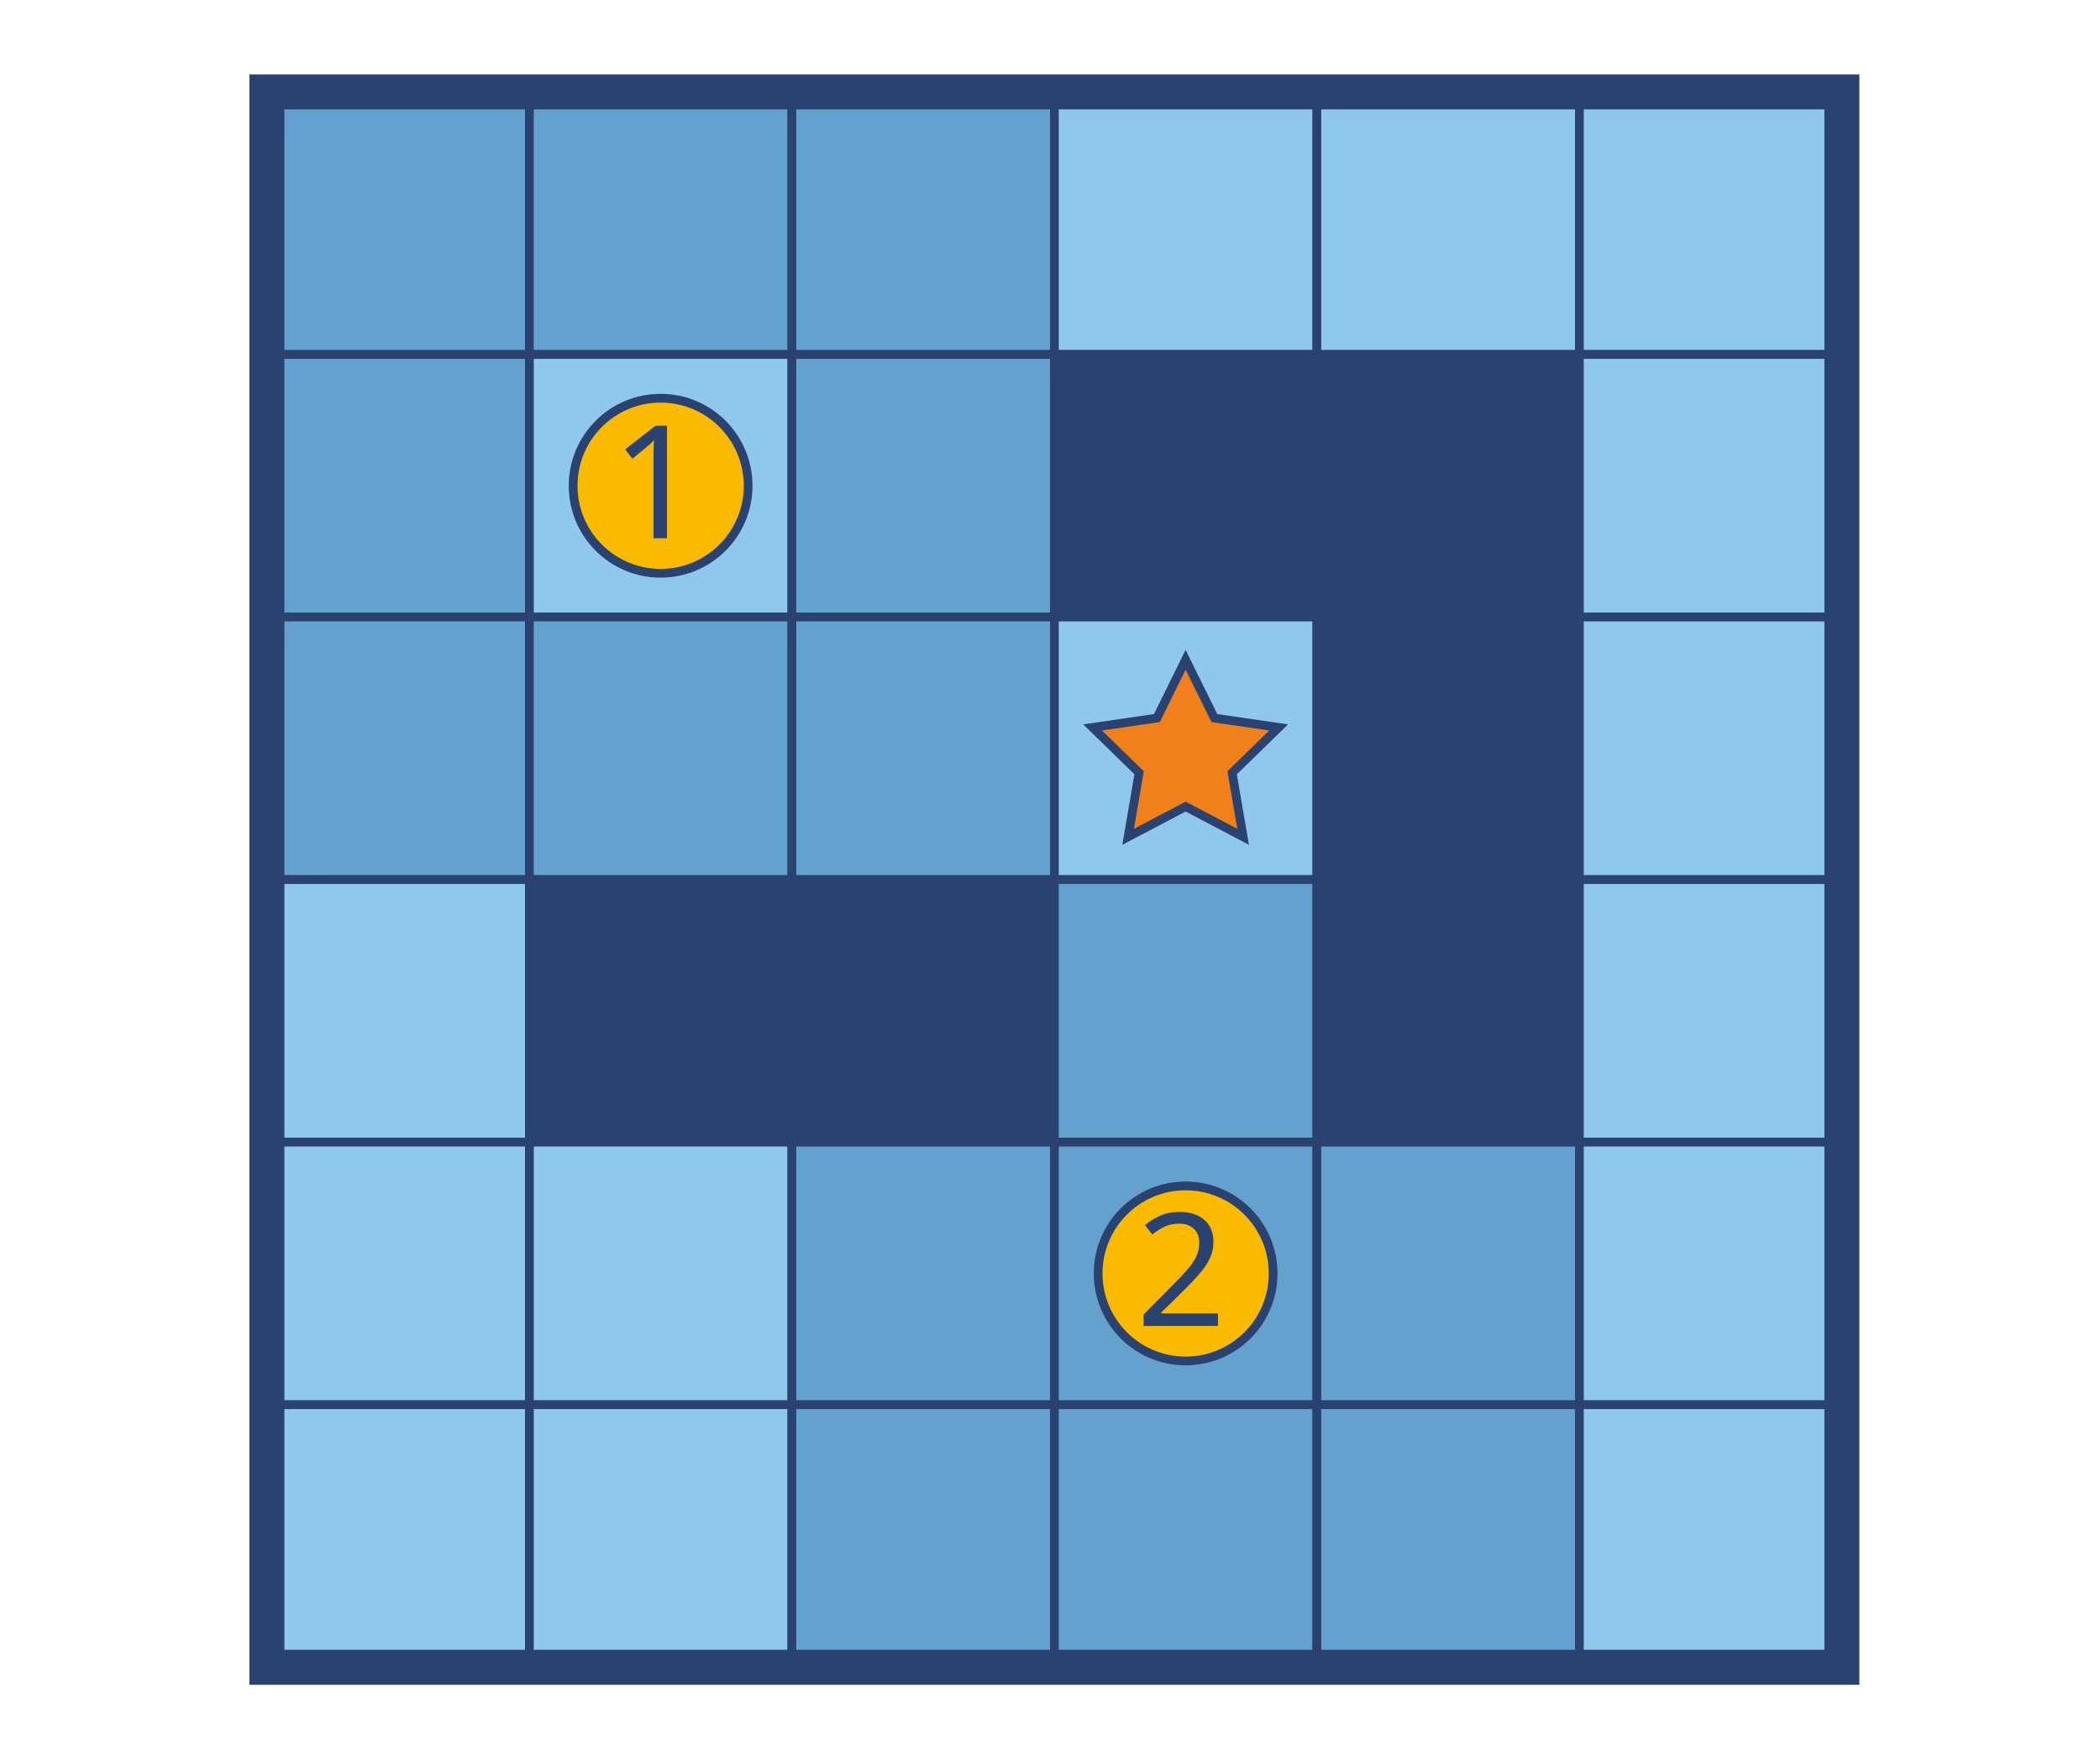
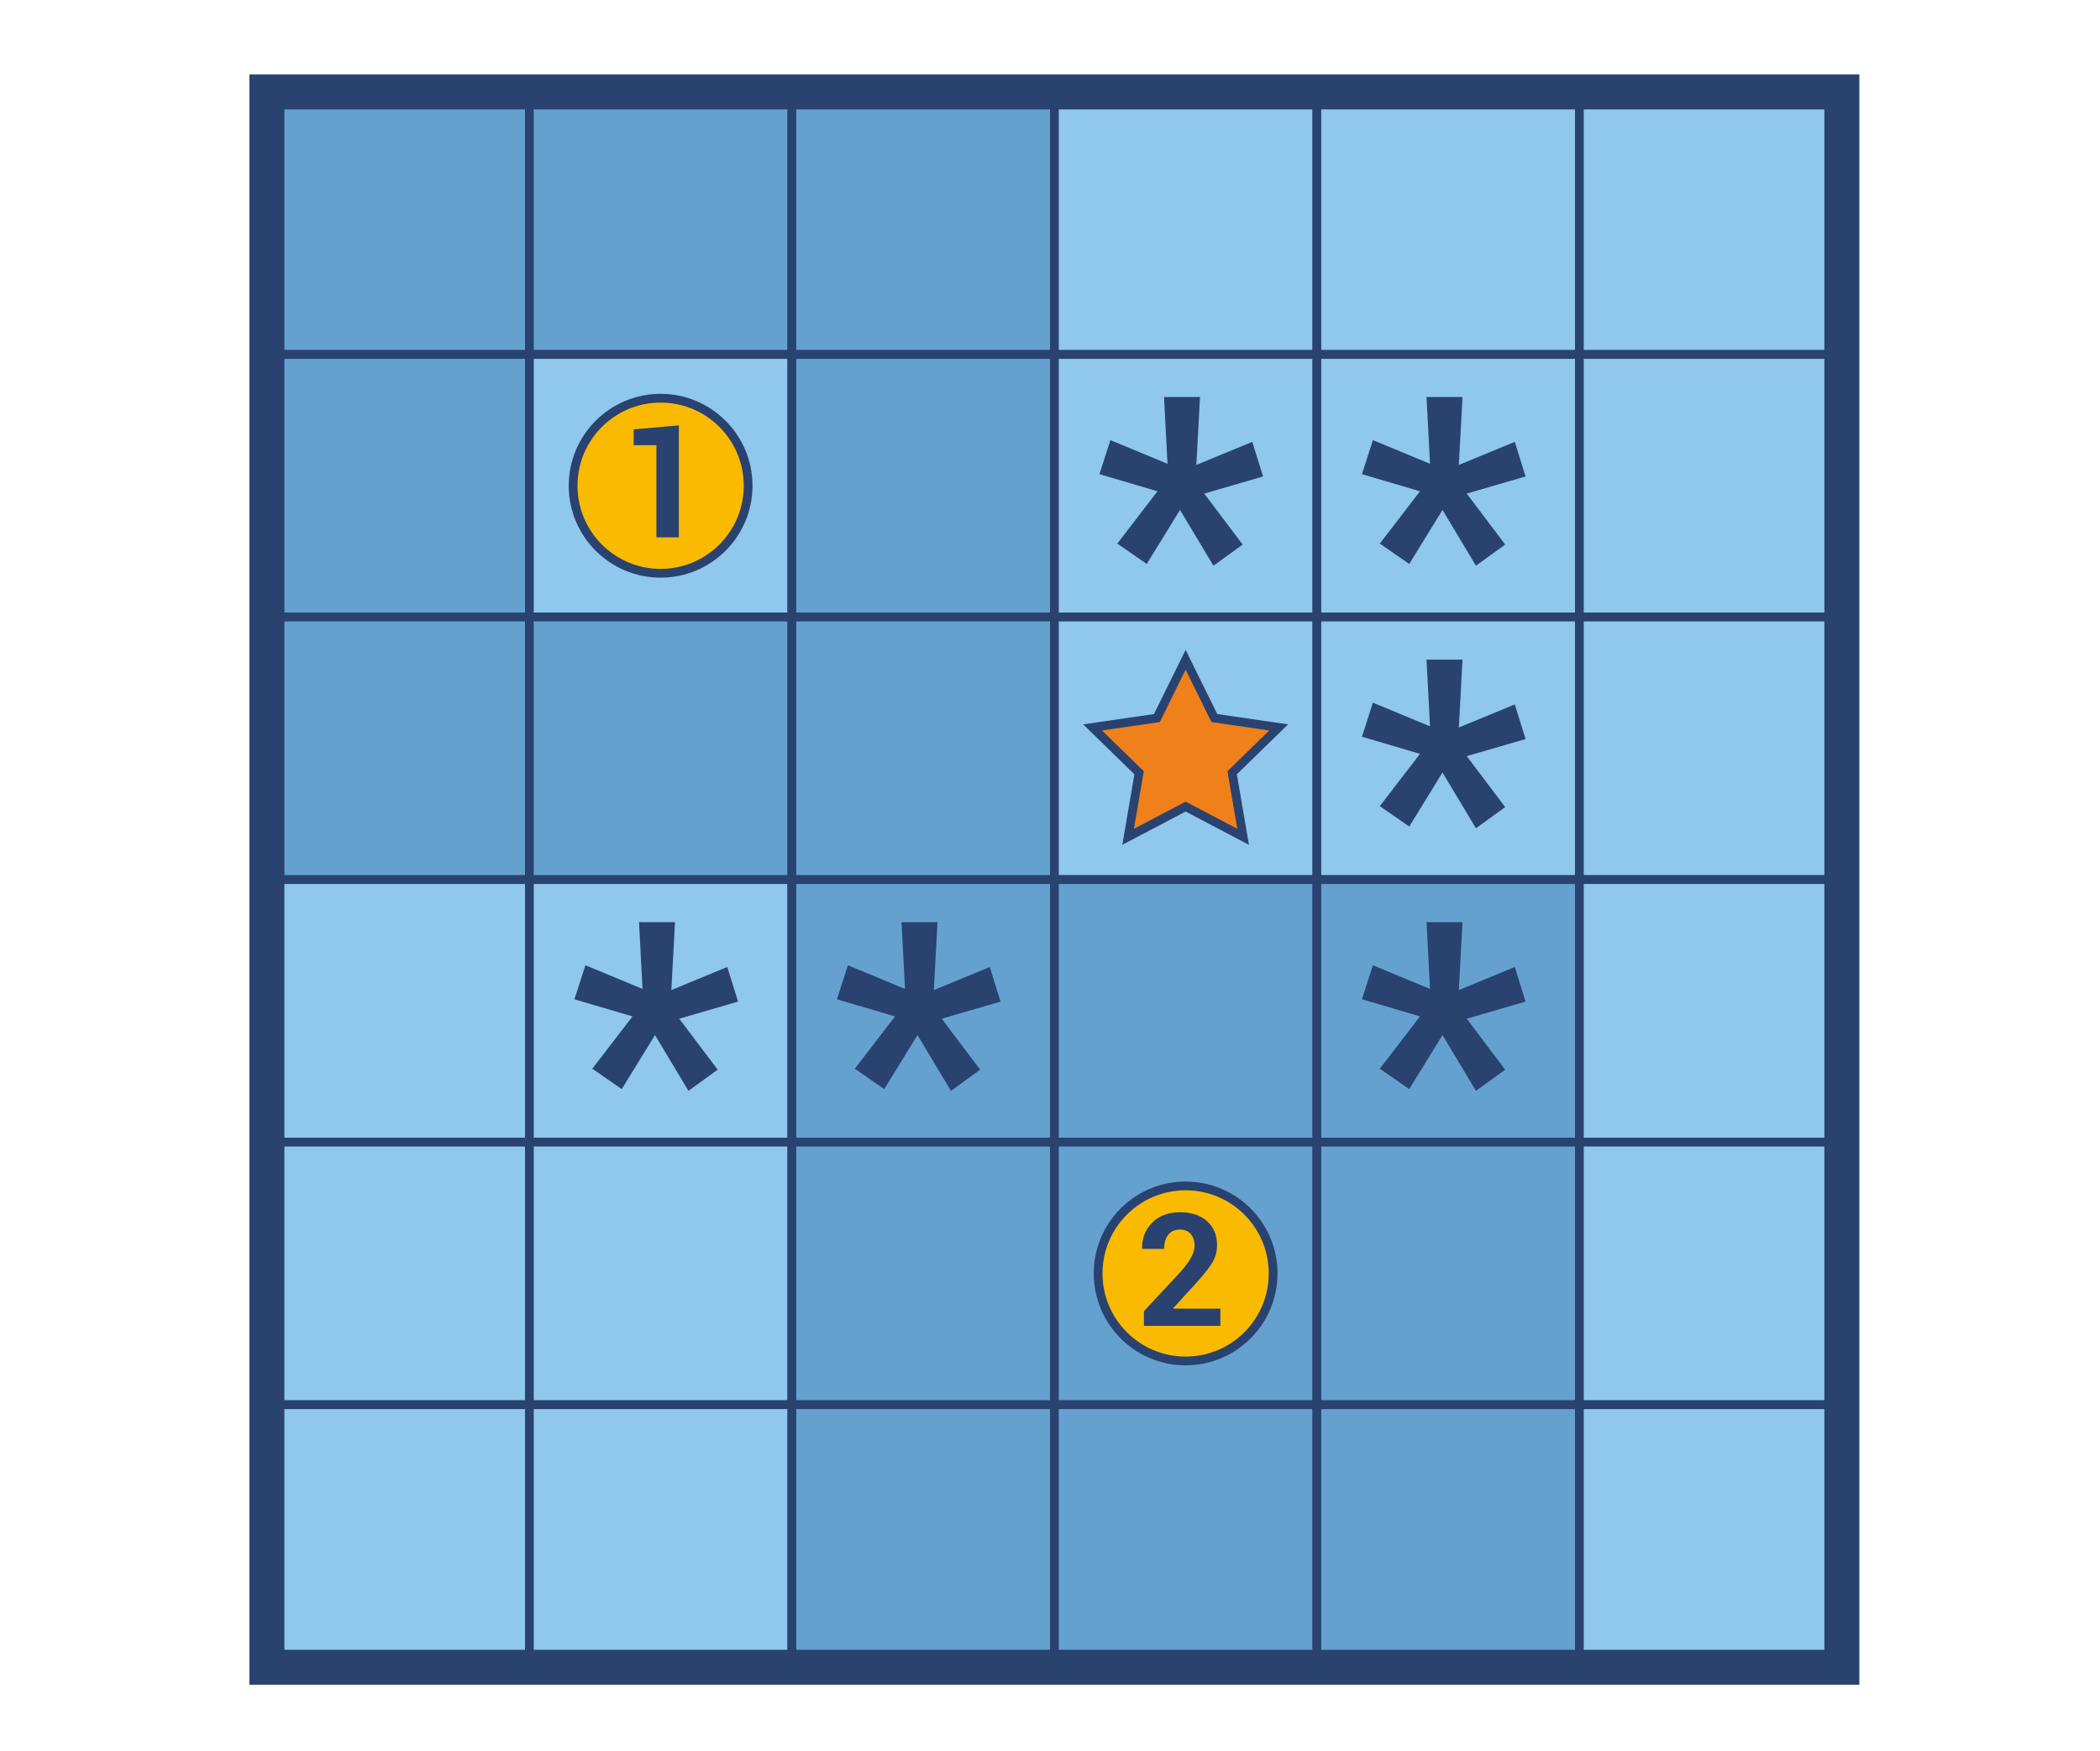
<svg xmlns="http://www.w3.org/2000/svg" version="1.1" x="0" y="0" width="240" height="200" viewBox="0, 0, 240, 200">
  <g id="Background">
    <rect x="0" y="0" width="240" height="200" fill="#000000" fill-opacity="0" />
  </g>
  <g id="Layer_1">
    <g>
      <path d="M30.5,10.5 L60.5,10.5 L60.5,40.5 L30.5,40.5 z" fill="#65A1CF" />
      <path d="M30.5,10.5 L60.5,10.5 L60.5,40.5 L30.5,40.5 z" fill-opacity="0" stroke="#294270" stroke-width="1" />
    </g>
    <g>
      <path d="M60.5,10.5 L90.5,10.5 L90.5,40.5 L60.5,40.5 z" fill="#65A1CF" />
      <path d="M60.5,10.5 L90.5,10.5 L90.5,40.5 L60.5,40.5 z" fill-opacity="0" stroke="#294270" stroke-width="1" />
    </g>
    <g>
      <path d="M90.5,10.5 L120.5,10.5 L120.5,40.5 L90.5,40.5 z" fill="#65A1CF" />
      <path d="M90.5,10.5 L120.5,10.5 L120.5,40.5 L90.5,40.5 z" fill-opacity="0" stroke="#294270" stroke-width="1" />
    </g>
    <g>
      <path d="M120.5,10.5 L150.5,10.5 L150.5,40.5 L120.5,40.5 z" fill="#8FC7ED" />
      <path d="M120.5,10.5 L150.5,10.5 L150.5,40.5 L120.5,40.5 z" fill-opacity="0" stroke="#294270" stroke-width="1" />
    </g>
    <g>
      <path d="M150.5,10.5 L180.5,10.5 L180.5,40.5 L150.5,40.5 z" fill="#8FC7ED" />
      <path d="M150.5,10.5 L180.5,10.5 L180.5,40.5 L150.5,40.5 z" fill-opacity="0" stroke="#294270" stroke-width="1" />
    </g>
    <g>
      <path d="M180.5,10.5 L210.5,10.5 L210.5,40.5 L180.5,40.5 z" fill="#8FC7ED" />
      <path d="M180.5,10.5 L210.5,10.5 L210.5,40.5 L180.5,40.5 z" fill-opacity="0" stroke="#294270" stroke-width="1" />
    </g>
    <g>
      <path d="M30.5,40.5 L60.5,40.5 L60.5,70.5 L30.5,70.5 z" fill="#65A1CF" />
      <path d="M30.5,40.5 L60.5,40.5 L60.5,70.5 L30.5,70.5 z" fill-opacity="0" stroke="#294270" stroke-width="1" />
    </g>
    <g>
      <path d="M60.5,40.5 L90.5,40.5 L90.5,70.5 L60.5,70.5 z" fill="#8FC7ED" />
      <path d="M60.5,40.5 L90.5,40.5 L90.5,70.5 L60.5,70.5 z" fill-opacity="0" stroke="#294270" stroke-width="1" />
    </g>
    <g>
      <path d="M90.5,40.5 L120.5,40.5 L120.5,70.5 L90.5,70.5 z" fill="#65A1CF" />
      <path d="M90.5,40.5 L120.5,40.5 L120.5,70.5 L90.5,70.5 z" fill-opacity="0" stroke="#294270" stroke-width="1" />
    </g>
    <g>
-       <path d="M120.5,40.5 L150.5,40.5 L150.5,70.5 L120.5,70.5 z" fill="#294270" />
+       <path d="M120.5,40.5 L150.5,40.5 L150.5,70.5 L120.5,70.5 z" fill="#8FC7ED" />
      <path d="M120.5,40.5 L150.5,40.5 L150.5,70.5 L120.5,70.5 z" fill-opacity="0" stroke="#294270" stroke-width="1" />
    </g>
    <g>
-       <path d="M150.5,40.5 L180.5,40.5 L180.5,70.5 L150.5,70.5 z" fill="#294270" />
+       <path d="M150.5,40.5 L180.5,40.5 L180.5,70.5 L150.5,70.5 z" fill="#8FC7ED" />
      <path d="M150.5,40.5 L180.5,40.5 L180.5,70.5 L150.5,70.5 z" fill-opacity="0" stroke="#294270" stroke-width="1" />
    </g>
    <g>
      <path d="M180.5,40.5 L210.5,40.5 L210.5,70.5 L180.5,70.5 z" fill="#8FC7ED" />
      <path d="M180.5,40.5 L210.5,40.5 L210.5,70.5 L180.5,70.5 z" fill-opacity="0" stroke="#294270" stroke-width="1" />
    </g>
    <g>
      <path d="M30.5,70.5 L60.5,70.5 L60.5,100.5 L30.5,100.5 z" fill="#65A1CF" />
      <path d="M30.5,70.5 L60.5,70.5 L60.5,100.5 L30.5,100.5 z" fill-opacity="0" stroke="#294270" stroke-width="1" />
    </g>
    <g>
      <path d="M60.5,70.5 L90.5,70.5 L90.5,100.5 L60.5,100.5 z" fill="#65A1CF" />
      <path d="M60.5,70.5 L90.5,70.5 L90.5,100.5 L60.5,100.5 z" fill-opacity="0" stroke="#294270" stroke-width="1" />
    </g>
    <g>
      <path d="M90.5,70.5 L120.5,70.5 L120.5,100.5 L90.5,100.5 z" fill="#65A1CF" />
      <path d="M90.5,70.5 L120.5,70.5 L120.5,100.5 L90.5,100.5 z" fill-opacity="0" stroke="#294270" stroke-width="1" />
    </g>
    <g>
      <path d="M120.5,70.5 L150.5,70.5 L150.5,100.5 L120.5,100.5 z" fill="#8FC7ED" />
      <path d="M120.5,70.5 L150.5,70.5 L150.5,100.5 L120.5,100.5 z" fill-opacity="0" stroke="#294270" stroke-width="1" />
    </g>
    <g>
-       <path d="M150.5,70.5 L180.5,70.5 L180.5,100.5 L150.5,100.5 z" fill="#294270" />
+       <path d="M150.5,70.5 L180.5,70.5 L180.5,100.5 L150.5,100.5 z" fill="#8FC7ED" />
      <path d="M150.5,70.5 L180.5,70.5 L180.5,100.5 L150.5,100.5 z" fill-opacity="0" stroke="#294270" stroke-width="1" />
    </g>
    <g>
      <path d="M180.5,70.5 L210.5,70.5 L210.5,100.5 L180.5,100.5 z" fill="#8FC7ED" />
      <path d="M180.5,70.5 L210.5,70.5 L210.5,100.5 L180.5,100.5 z" fill-opacity="0" stroke="#294270" stroke-width="1" />
    </g>
    <g>
      <path d="M30.5,100.5 L60.5,100.5 L60.5,130.5 L30.5,130.5 z" fill="#8FC7ED" />
      <path d="M30.5,100.5 L60.5,100.5 L60.5,130.5 L30.5,130.5 z" fill-opacity="0" stroke="#294270" stroke-width="1" />
    </g>
    <g>
-       <path d="M60.5,100.5 L90.5,100.5 L90.5,130.5 L60.5,130.5 z" fill="#294270" />
+       <path d="M60.5,100.5 L90.5,100.5 L90.5,130.5 L60.5,130.5 z" fill="#8FC7ED" />
      <path d="M60.5,100.5 L90.5,100.5 L90.5,130.5 L60.5,130.5 z" fill-opacity="0" stroke="#294270" stroke-width="1" />
    </g>
    <g>
-       <path d="M90.5,100.5 L120.5,100.5 L120.5,130.5 L90.5,130.5 z" fill="#294270" />
+       <path d="M90.5,100.5 L120.5,100.5 L120.5,130.5 L90.5,130.5 z" fill="#65A1CF" />
      <path d="M90.5,100.5 L120.5,100.5 L120.5,130.5 L90.5,130.5 z" fill-opacity="0" stroke="#294270" stroke-width="1" />
    </g>
    <g>
      <path d="M120.5,100.5 L150.5,100.5 L150.5,130.5 L120.5,130.5 z" fill="#65A1CF" />
      <path d="M120.5,100.5 L150.5,100.5 L150.5,130.5 L120.5,130.5 z" fill-opacity="0" stroke="#294270" stroke-width="1" />
    </g>
    <g>
-       <path d="M150.5,100.5 L180.5,100.5 L180.5,130.5 L150.5,130.5 z" fill="#294270" />
+       <path d="M150.5,100.5 L180.5,100.5 L180.5,130.5 L150.5,130.5 z" fill="#65A1CF" />
      <path d="M150.5,100.5 L180.5,100.5 L180.5,130.5 L150.5,130.5 z" fill-opacity="0" stroke="#294270" stroke-width="1" />
    </g>
    <g>
      <path d="M180.5,100.5 L210.5,100.5 L210.5,130.5 L180.5,130.5 z" fill="#8FC7ED" />
      <path d="M180.5,100.5 L210.5,100.5 L210.5,130.5 L180.5,130.5 z" fill-opacity="0" stroke="#294270" stroke-width="1" />
    </g>
    <g>
      <path d="M30.5,130.5 L60.5,130.5 L60.5,160.5 L30.5,160.5 z" fill="#8FC7ED" />
      <path d="M30.5,130.5 L60.5,130.5 L60.5,160.5 L30.5,160.5 z" fill-opacity="0" stroke="#294270" stroke-width="1" />
    </g>
    <g>
      <path d="M60.5,130.5 L90.5,130.5 L90.5,160.5 L60.5,160.5 z" fill="#8FC7ED" />
      <path d="M60.5,130.5 L90.5,130.5 L90.5,160.5 L60.5,160.5 z" fill-opacity="0" stroke="#294270" stroke-width="1" />
    </g>
    <g>
      <path d="M90.5,130.5 L120.5,130.5 L120.5,160.5 L90.5,160.5 z" fill="#65A1CF" />
      <path d="M90.5,130.5 L120.5,130.5 L120.5,160.5 L90.5,160.5 z" fill-opacity="0" stroke="#294270" stroke-width="1" />
    </g>
    <g>
      <path d="M120.5,130.5 L150.5,130.5 L150.5,160.5 L120.5,160.5 z" fill="#65A1CF" />
      <path d="M120.5,130.5 L150.5,130.5 L150.5,160.5 L120.5,160.5 z" fill-opacity="0" stroke="#294270" stroke-width="1" />
    </g>
    <g>
      <path d="M150.5,130.5 L180.5,130.5 L180.5,160.5 L150.5,160.5 z" fill="#65A1CF" />
      <path d="M150.5,130.5 L180.5,130.5 L180.5,160.5 L150.5,160.5 z" fill-opacity="0" stroke="#294270" stroke-width="1" />
    </g>
    <g>
      <path d="M180.5,130.5 L210.5,130.5 L210.5,160.5 L180.5,160.5 z" fill="#8FC7ED" />
      <path d="M180.5,130.5 L210.5,130.5 L210.5,160.5 L180.5,160.5 z" fill-opacity="0" stroke="#294270" stroke-width="1" />
    </g>
    <g>
      <path d="M30.5,160.5 L60.5,160.5 L60.5,190.5 L30.5,190.5 z" fill="#8FC7ED" />
      <path d="M30.5,160.5 L60.5,160.5 L60.5,190.5 L30.5,190.5 z" fill-opacity="0" stroke="#294270" stroke-width="1" />
    </g>
    <g>
      <path d="M60.5,160.5 L90.5,160.5 L90.5,190.5 L60.5,190.5 z" fill="#8FC7ED" />
      <path d="M60.5,160.5 L90.5,160.5 L90.5,190.5 L60.5,190.5 z" fill-opacity="0" stroke="#294270" stroke-width="1" />
    </g>
    <g>
      <path d="M90.5,160.5 L120.5,160.5 L120.5,190.5 L90.5,190.5 z" fill="#65A1CF" />
      <path d="M90.5,160.5 L120.5,160.5 L120.5,190.5 L90.5,190.5 z" fill-opacity="0" stroke="#294270" stroke-width="1" />
    </g>
    <g>
      <path d="M120.5,160.5 L150.5,160.5 L150.5,190.5 L120.5,190.5 z" fill="#65A1CF" />
      <path d="M120.5,160.5 L150.5,160.5 L150.5,190.5 L120.5,190.5 z" fill-opacity="0" stroke="#294270" stroke-width="1" />
    </g>
    <g>
      <path d="M150.5,160.5 L180.5,160.5 L180.5,190.5 L150.5,190.5 z" fill="#65A1CF" />
      <path d="M150.5,160.5 L180.5,160.5 L180.5,190.5 L150.5,190.5 z" fill-opacity="0" stroke="#294270" stroke-width="1" />
    </g>
    <g>
      <path d="M180.5,160.5 L210.5,160.5 L210.5,190.5 L180.5,190.5 z" fill="#8FC7ED" />
      <path d="M180.5,160.5 L210.5,160.5 L210.5,190.5 L180.5,190.5 z" fill-opacity="0" stroke="#294270" stroke-width="1" />
    </g>
    <path d="M30.5,10.5 L210.5,10.5 L210.5,190.5 L30.5,190.5 z" fill-opacity="0" stroke="#294270" stroke-width="4" />
    <g>
      <path d="M75.5,65.5 C69.977,65.5 65.5,61.023 65.5,55.5 C65.5,49.977 69.977,45.5 75.5,45.5 C81.023,45.5 85.5,49.977 85.5,55.5 C85.5,61.023 81.023,65.5 75.5,65.5 z" fill="#FABA00" />
      <path d="M75.5,65.5 C69.977,65.5 65.5,61.023 65.5,55.5 C65.5,49.977 69.977,45.5 75.5,45.5 C81.023,45.5 85.5,49.977 85.5,55.5 C85.5,61.023 81.023,65.5 75.5,65.5 z" fill-opacity="0" stroke="#294270" stroke-width="1" />
    </g>
-     <text transform="matrix(1, 0, 0, 1, 75, 55)">
-       <tspan x="-5.164" y="6.5" font-family="Roboto-Bold" font-size="18" fill="#294270">1</tspan>
-     </text>
+     <path d="M77.584,61.398 L75.018,61.398 L75.018,50.869 L72.416,50.869 L72.416,49.059 L77.584,48.602 z" fill="#294270" />
    <g>
      <path d="M135.5,155.5 C129.977,155.5 125.5,151.023 125.5,145.5 C125.5,139.977 129.977,135.5 135.5,135.5 C141.023,135.5 145.5,139.977 145.5,145.5 C145.5,151.023 141.023,155.5 135.5,155.5 z" fill="#FABA00" />
      <path d="M135.5,155.5 C129.977,155.5 125.5,151.023 125.5,145.5 C125.5,139.977 129.977,135.5 135.5,135.5 C141.023,135.5 145.5,139.977 145.5,145.5 C145.5,151.023 141.023,155.5 135.5,155.5 z" fill-opacity="0" stroke="#294270" stroke-width="1" />
    </g>
-     <text transform="matrix(1, 0, 0, 1, 135, 145)">
-       <tspan x="-5.164" y="6.5" font-family="Roboto-Bold" font-size="18" fill="#294270">2</tspan>
-     </text>
+     <path d="M139.47,151.491 L130.734,151.491 L130.734,149.812 L134.873,145.374 Q135.77,144.345 136.148,143.638 Q136.526,142.93 136.526,142.324 Q136.526,141.515 136.091,141.001 Q135.656,140.487 134.856,140.487 Q133.968,140.487 133.507,141.089 Q133.045,141.691 133.045,142.693 L130.549,142.693 L130.532,142.64 Q130.488,140.909 131.67,139.709 Q132.852,138.509 134.856,138.509 Q136.833,138.509 137.963,139.538 Q139.092,140.566 139.092,142.28 Q139.092,143.44 138.455,144.42 Q137.818,145.4 136.35,146.991 L134.074,149.478 L134.091,149.522 L139.47,149.522 z" fill="#294270" />
    <g>
      <path d="M128.928,95.613 L130.183,88.295 L124.867,83.113 L132.214,82.045 L135.5,75.387 L138.786,82.045 L146.133,83.113 L140.817,88.295 L142.072,95.613 L135.5,92.158 z" fill="#F0801A" />
      <path d="M128.928,95.613 L130.183,88.295 L124.867,83.113 L132.214,82.045 L135.5,75.387 L138.786,82.045 L146.133,83.113 L140.817,88.295 L142.072,95.613 L135.5,92.158 z" fill-opacity="0" stroke="#294270" stroke-width="1" />
    </g>
+     <path d="M132.286,56.132 L125.651,54.176 L126.903,50.287 L133.429,52.99 L133.033,45.365 L137.142,45.365 L136.725,53.121 L143.119,50.485 L144.349,54.44 L137.626,56.395 L142.02,62.218 L138.68,64.635 L134.857,58.263 L131.056,64.437 L127.694,62.108 z" fill="#294270" />
+     <path d="M162.286,56.132 L155.651,54.176 L156.903,50.287 L163.429,52.99 L163.033,45.365 L167.142,45.365 L166.725,53.121 L173.119,50.485 L174.349,54.44 L167.626,56.395 L172.02,62.218 L168.68,64.635 L164.857,58.263 L161.056,64.437 L157.694,62.108 z" fill="#294270" />
+     <path d="M162.286,86.132 L155.651,84.176 L156.903,80.287 L163.429,82.99 L163.033,75.365 L167.142,75.365 L166.725,83.121 L173.119,80.485 L174.349,84.44 L167.626,86.395 L172.02,92.218 L168.68,94.635 L164.857,88.263 L161.056,94.437 L157.694,92.108 z" fill="#294270" />
+     <path d="M162.286,116.132 L155.651,114.176 L156.903,110.287 L163.429,112.99 L163.033,105.365 L167.142,105.365 L166.725,113.121 L173.119,110.485 L174.349,114.44 L167.626,116.395 L172.02,122.218 L168.68,124.635 L164.857,118.263 L161.056,124.437 L157.694,122.108 z" fill="#294270" />
+     <path d="M102.286,116.132 L95.651,114.176 L96.903,110.287 L103.429,112.99 L103.033,105.365 L107.142,105.365 L106.725,113.121 L113.119,110.485 L114.349,114.44 L107.626,116.395 L112.02,122.218 L108.68,124.635 L104.857,118.263 L101.056,124.437 L97.694,122.108 z" fill="#294270" />
+     <path d="M72.286,116.132 L65.651,114.176 L66.903,110.287 L73.429,112.99 L73.033,105.365 L77.142,105.365 L76.725,113.121 L83.119,110.485 L84.349,114.44 L77.626,116.395 L82.02,122.218 L78.68,124.635 L74.857,118.263 L71.056,124.437 L67.694,122.108 z" fill="#294270" />
  </g>
</svg>
